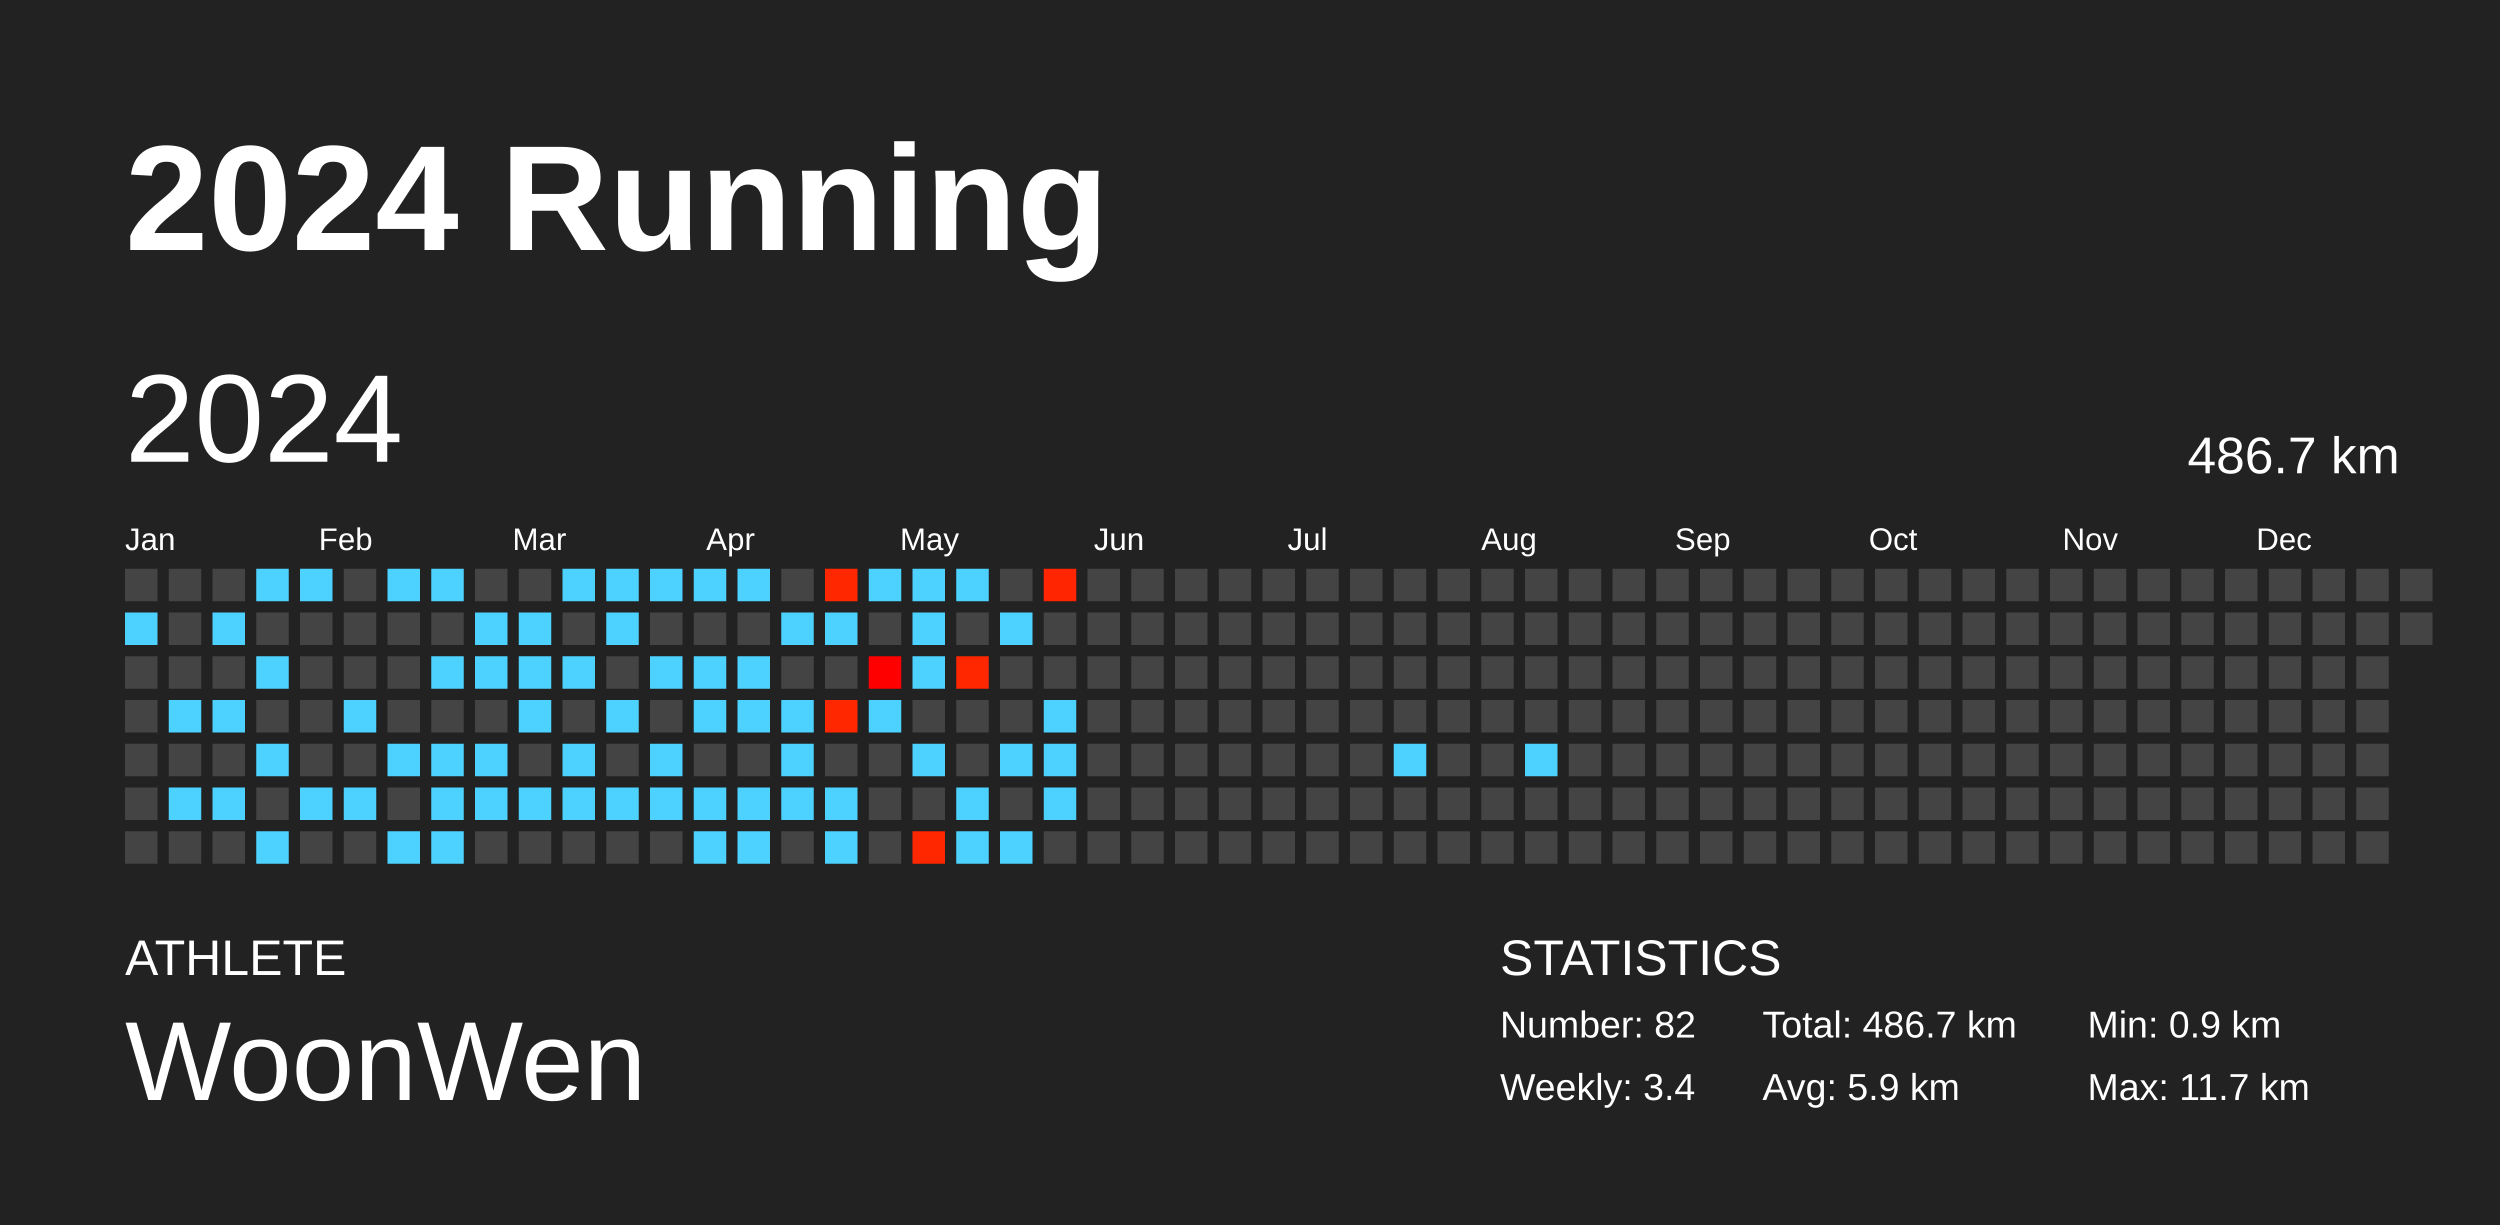
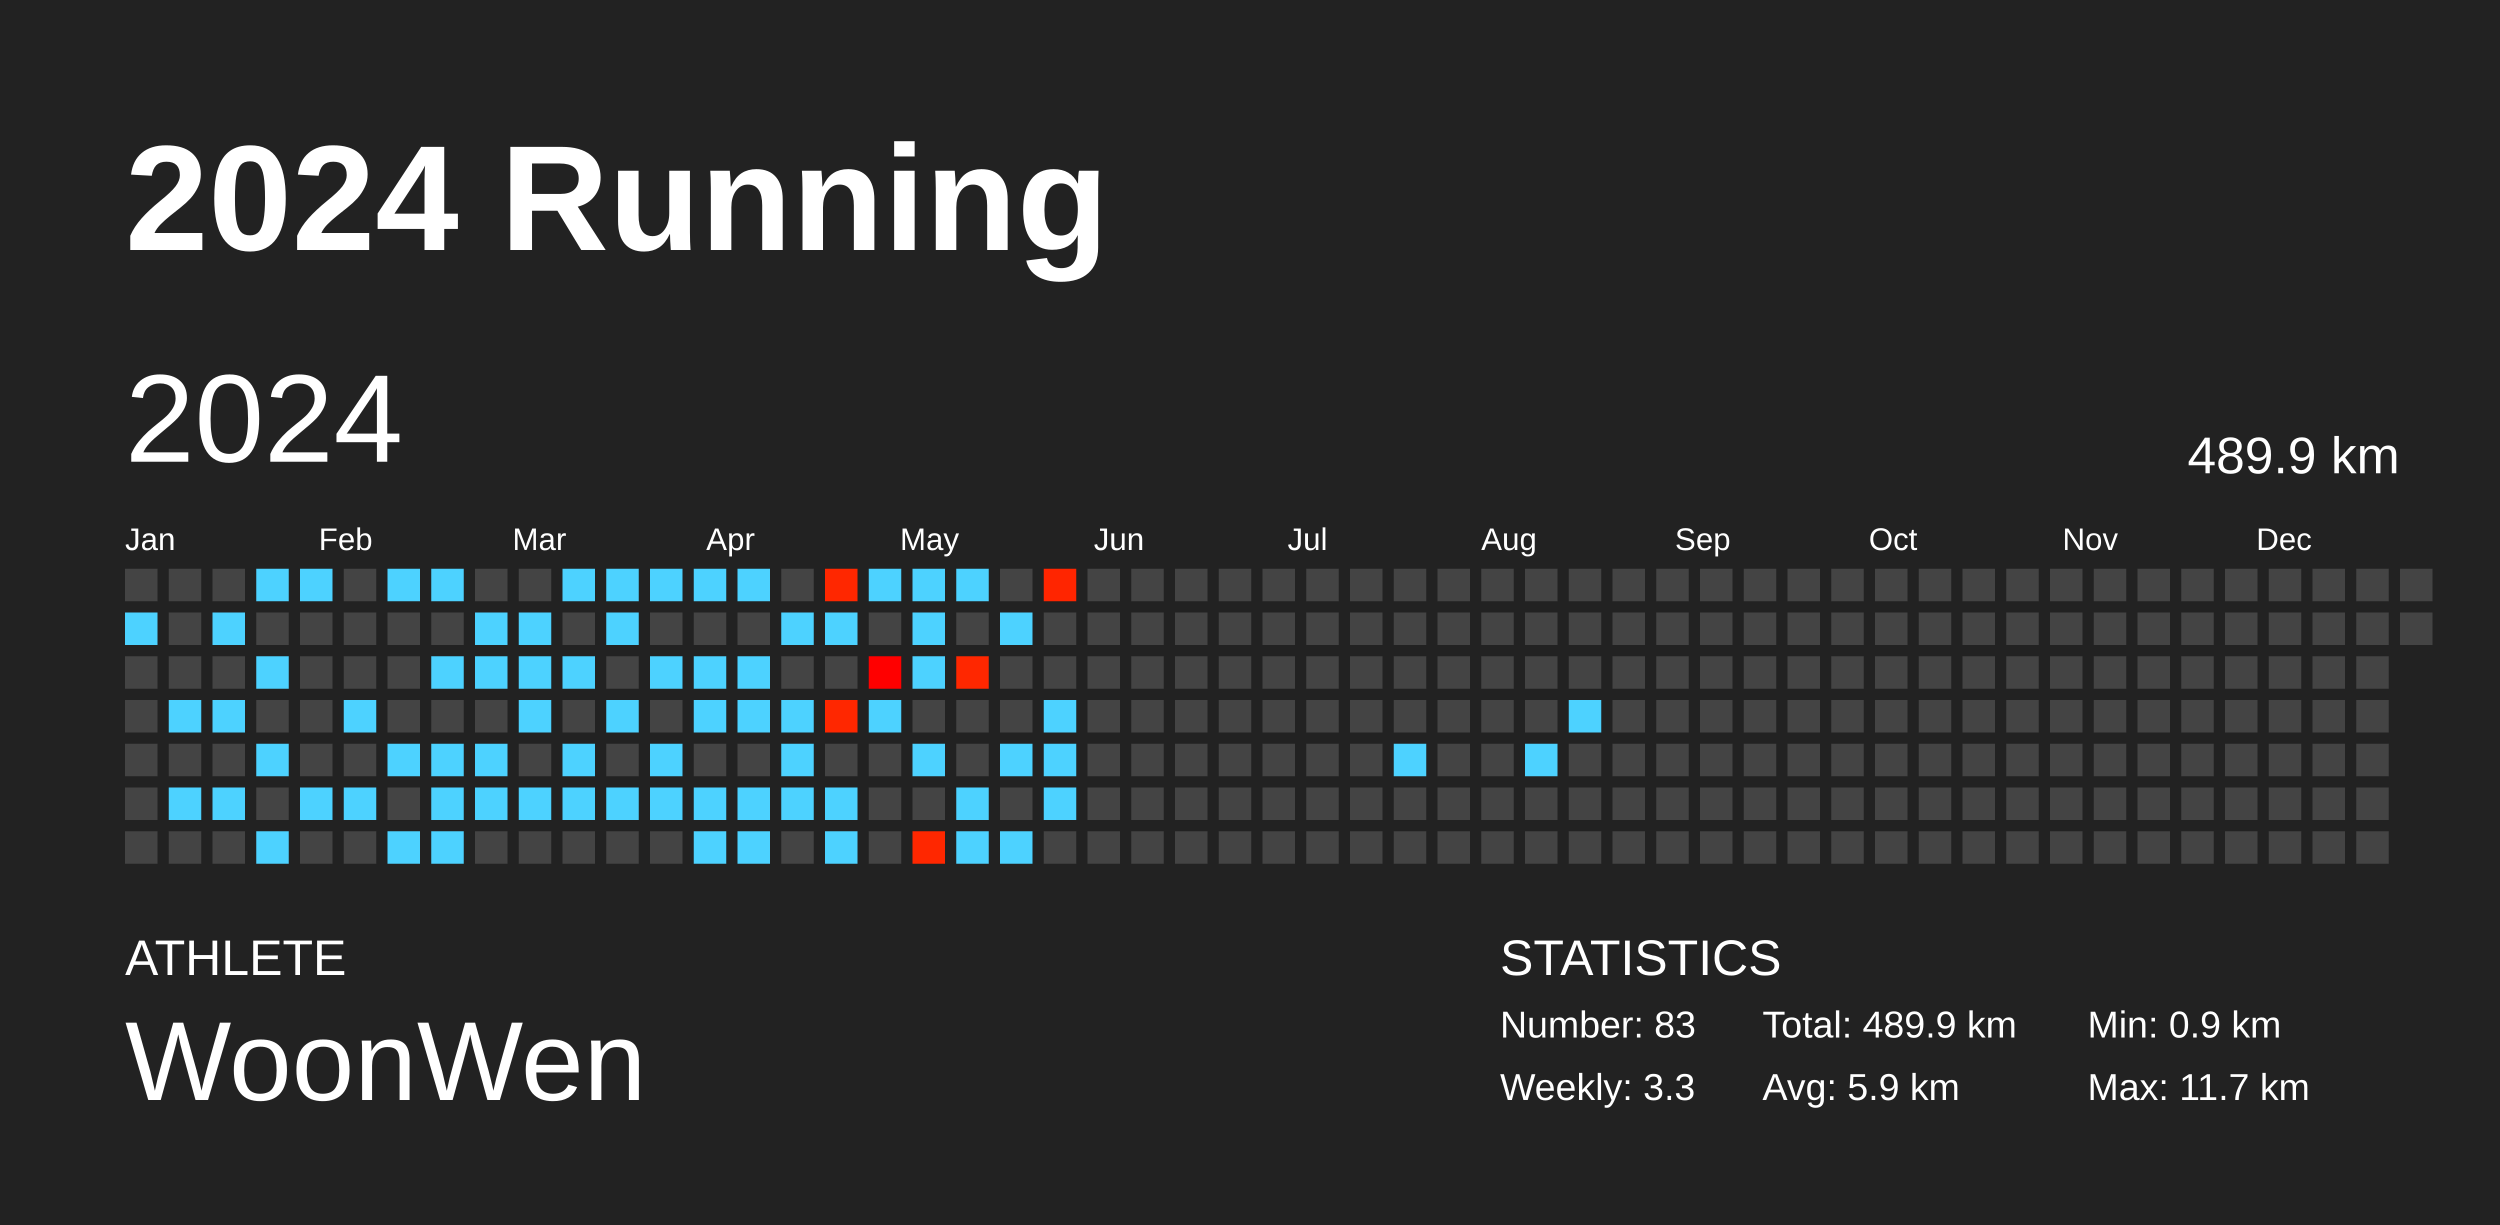
<svg xmlns="http://www.w3.org/2000/svg" baseProfile="full" height="98mm" version="1.1" viewBox="0,0,200,98" width="200mm">
  <defs />
  <rect fill="#222222" height="98" width="200" x="0" y="0" />
  <text fill="#FFFFFF" style="font-size:12px; font-family:Arial; font-weight:bold;" x="10" y="20">2024 Running</text>
  <text fill="#FFFFFF" style="font-size:4px; font-family:Arial" x="10" y="78">ATHLETE</text>
  <text fill="#FFFFFF" style="font-size:9px; font-family:Arial" x="10" y="88">WoonWen</text>
  <text fill="#FFFFFF" style="font-size:4px; font-family:Arial" x="120" y="78">STATISTICS</text>
-   <text fill="#FFFFFF" style="font-size:3px; font-family:Arial" x="120" y="83">Number: 82</text>
-   <text fill="#FFFFFF" style="font-size:3px; font-family:Arial" x="120" y="88">Weekly: 3.4</text>
-   <text fill="#FFFFFF" style="font-size:3px; font-family:Arial" x="141" y="83">Total: 486.7 km</text>
+   <text fill="#FFFFFF" style="font-size:3px; font-family:Arial" x="120" y="83">Number: 83</text>
+   <text fill="#FFFFFF" style="font-size:3px; font-family:Arial" x="120" y="88">Weekly: 3.3</text>
+   <text fill="#FFFFFF" style="font-size:3px; font-family:Arial" x="141" y="83">Total: 489.9 km</text>
  <text fill="#FFFFFF" style="font-size:3px; font-family:Arial" x="141" y="88">Avg: 5.9 km</text>
  <text fill="#FFFFFF" style="font-size:3px; font-family:Arial" x="167" y="83">Min: 0.9 km</text>
  <text fill="#FFFFFF" style="font-size:3px; font-family:Arial" x="167" y="88">Max: 11.7 km</text>
  <text dominant-baseline="hanging" fill="#FFFFFF" style="font-size:10.0px; font-family:Arial;" x="10" y="30">2024</text>
-   <text dominant-baseline="hanging" fill="#FFFFFF" style="font-size:4.125px; font-family:Arial;" x="175" y="35">486.7 km</text>
+   <text dominant-baseline="hanging" fill="#FFFFFF" style="font-size:4.125px; font-family:Arial;" x="175" y="35">489.9 km</text>
  <text fill="#FFFFFF" style="font-size:2.5px; font-family:Arial" x="10.0" y="44">Jan</text>
  <text fill="#FFFFFF" style="font-size:2.5px; font-family:Arial" x="25.5" y="44">Feb</text>
  <text fill="#FFFFFF" style="font-size:2.5px; font-family:Arial" x="41.0" y="44">Mar</text>
  <text fill="#FFFFFF" style="font-size:2.5px; font-family:Arial" x="56.5" y="44">Apr</text>
  <text fill="#FFFFFF" style="font-size:2.5px; font-family:Arial" x="72.0" y="44">May</text>
  <text fill="#FFFFFF" style="font-size:2.5px; font-family:Arial" x="87.5" y="44">Jun</text>
  <text fill="#FFFFFF" style="font-size:2.5px; font-family:Arial" x="103.0" y="44">Jul</text>
  <text fill="#FFFFFF" style="font-size:2.5px; font-family:Arial" x="118.5" y="44">Aug</text>
  <text fill="#FFFFFF" style="font-size:2.5px; font-family:Arial" x="134.0" y="44">Sep</text>
  <text fill="#FFFFFF" style="font-size:2.5px; font-family:Arial" x="149.5" y="44">Oct</text>
  <text fill="#FFFFFF" style="font-size:2.5px; font-family:Arial" x="165.0" y="44">Nov</text>
  <text fill="#FFFFFF" style="font-size:2.5px; font-family:Arial" x="180.5" y="44">Dec</text>
  <rect fill="#444444" height="2.6" width="2.6" x="10.0" y="45.5" />
  <rect fill="#4dd2ff" height="2.6" width="2.6" x="10.0" y="49.0" />
  <rect fill="#444444" height="2.6" width="2.6" x="10.0" y="52.5" />
  <rect fill="#444444" height="2.6" width="2.6" x="10.0" y="56.0" />
  <rect fill="#444444" height="2.6" width="2.6" x="10.0" y="59.5" />
  <rect fill="#444444" height="2.6" width="2.6" x="10.0" y="63.0" />
  <rect fill="#444444" height="2.6" width="2.6" x="10.0" y="66.5" />
  <rect fill="#444444" height="2.6" width="2.6" x="13.5" y="45.5" />
  <rect fill="#444444" height="2.6" width="2.6" x="13.5" y="49.0" />
  <rect fill="#444444" height="2.6" width="2.6" x="13.5" y="52.5" />
  <rect fill="#4dd2ff" height="2.6" width="2.6" x="13.5" y="56.0" />
  <rect fill="#444444" height="2.6" width="2.6" x="13.5" y="59.5" />
  <rect fill="#4dd2ff" height="2.6" width="2.6" x="13.5" y="63.0" />
  <rect fill="#444444" height="2.6" width="2.6" x="13.5" y="66.5" />
  <rect fill="#444444" height="2.6" width="2.6" x="17.0" y="45.5" />
  <rect fill="#4dd2ff" height="2.6" width="2.6" x="17.0" y="49.0" />
  <rect fill="#444444" height="2.6" width="2.6" x="17.0" y="52.5" />
  <rect fill="#4dd2ff" height="2.6" width="2.6" x="17.0" y="56.0" />
  <rect fill="#444444" height="2.6" width="2.6" x="17.0" y="59.5" />
  <rect fill="#4dd2ff" height="2.6" width="2.6" x="17.0" y="63.0" />
  <rect fill="#444444" height="2.6" width="2.6" x="17.0" y="66.5" />
  <rect fill="#4dd2ff" height="2.6" width="2.6" x="20.5" y="45.5" />
  <rect fill="#444444" height="2.6" width="2.6" x="20.5" y="49.0" />
  <rect fill="#4dd2ff" height="2.6" width="2.6" x="20.5" y="52.5" />
  <rect fill="#444444" height="2.6" width="2.6" x="20.5" y="56.0" />
  <rect fill="#4dd2ff" height="2.6" width="2.6" x="20.5" y="59.5" />
  <rect fill="#444444" height="2.6" width="2.6" x="20.5" y="63.0" />
  <rect fill="#4dd2ff" height="2.6" width="2.6" x="20.5" y="66.5" />
  <rect fill="#4dd2ff" height="2.6" width="2.6" x="24.0" y="45.5" />
  <rect fill="#444444" height="2.6" width="2.6" x="24.0" y="49.0" />
  <rect fill="#444444" height="2.6" width="2.6" x="24.0" y="52.5" />
  <rect fill="#444444" height="2.6" width="2.6" x="24.0" y="56.0" />
  <rect fill="#444444" height="2.6" width="2.6" x="24.0" y="59.5" />
  <rect fill="#4dd2ff" height="2.6" width="2.6" x="24.0" y="63.0" />
  <rect fill="#444444" height="2.6" width="2.6" x="24.0" y="66.5" />
  <rect fill="#444444" height="2.6" width="2.6" x="27.5" y="45.5" />
  <rect fill="#444444" height="2.6" width="2.6" x="27.5" y="49.0" />
  <rect fill="#444444" height="2.6" width="2.6" x="27.5" y="52.5" />
  <rect fill="#4dd2ff" height="2.6" width="2.6" x="27.5" y="56.0" />
  <rect fill="#444444" height="2.6" width="2.6" x="27.5" y="59.5" />
  <rect fill="#4dd2ff" height="2.6" width="2.6" x="27.5" y="63.0" />
  <rect fill="#444444" height="2.6" width="2.6" x="27.5" y="66.5" />
  <rect fill="#4dd2ff" height="2.6" width="2.6" x="31.0" y="45.5" />
  <rect fill="#444444" height="2.6" width="2.6" x="31.0" y="49.0" />
  <rect fill="#444444" height="2.6" width="2.6" x="31.0" y="52.5" />
  <rect fill="#444444" height="2.6" width="2.6" x="31.0" y="56.0" />
  <rect fill="#4dd2ff" height="2.6" width="2.6" x="31.0" y="59.5" />
  <rect fill="#444444" height="2.6" width="2.6" x="31.0" y="63.0" />
  <rect fill="#4dd2ff" height="2.6" width="2.6" x="31.0" y="66.5" />
  <rect fill="#4dd2ff" height="2.6" width="2.6" x="34.5" y="45.5" />
  <rect fill="#444444" height="2.6" width="2.6" x="34.5" y="49.0" />
  <rect fill="#4dd2ff" height="2.6" width="2.6" x="34.5" y="52.5" />
  <rect fill="#444444" height="2.6" width="2.6" x="34.5" y="56.0" />
  <rect fill="#4dd2ff" height="2.6" width="2.6" x="34.5" y="59.5" />
  <rect fill="#4dd2ff" height="2.6" width="2.6" x="34.5" y="63.0" />
  <rect fill="#4dd2ff" height="2.6" width="2.6" x="34.5" y="66.5" />
  <rect fill="#444444" height="2.6" width="2.6" x="38.0" y="45.5" />
  <rect fill="#4dd2ff" height="2.6" width="2.6" x="38.0" y="49.0" />
  <rect fill="#4dd2ff" height="2.6" width="2.6" x="38.0" y="52.5" />
  <rect fill="#444444" height="2.6" width="2.6" x="38.0" y="56.0" />
  <rect fill="#4dd2ff" height="2.6" width="2.6" x="38.0" y="59.5" />
  <rect fill="#4dd2ff" height="2.6" width="2.6" x="38.0" y="63.0" />
  <rect fill="#444444" height="2.6" width="2.6" x="38.0" y="66.5" />
  <rect fill="#444444" height="2.6" width="2.6" x="41.5" y="45.5" />
  <rect fill="#4dd2ff" height="2.6" width="2.6" x="41.5" y="49.0" />
  <rect fill="#4dd2ff" height="2.6" width="2.6" x="41.5" y="52.5" />
  <rect fill="#4dd2ff" height="2.6" width="2.6" x="41.5" y="56.0" />
  <rect fill="#444444" height="2.6" width="2.6" x="41.5" y="59.5" />
  <rect fill="#4dd2ff" height="2.6" width="2.6" x="41.5" y="63.0" />
  <rect fill="#444444" height="2.6" width="2.6" x="41.5" y="66.5" />
  <rect fill="#4dd2ff" height="2.6" width="2.6" x="45.0" y="45.5" />
  <rect fill="#444444" height="2.6" width="2.6" x="45.0" y="49.0" />
  <rect fill="#4dd2ff" height="2.6" width="2.6" x="45.0" y="52.5" />
  <rect fill="#444444" height="2.6" width="2.6" x="45.0" y="56.0" />
  <rect fill="#4dd2ff" height="2.6" width="2.6" x="45.0" y="59.5" />
  <rect fill="#4dd2ff" height="2.6" width="2.6" x="45.0" y="63.0" />
  <rect fill="#444444" height="2.6" width="2.6" x="45.0" y="66.5" />
  <rect fill="#4dd2ff" height="2.6" width="2.6" x="48.5" y="45.5" />
  <rect fill="#4dd2ff" height="2.6" width="2.6" x="48.5" y="49.0" />
  <rect fill="#444444" height="2.6" width="2.6" x="48.5" y="52.5" />
  <rect fill="#4dd2ff" height="2.6" width="2.6" x="48.5" y="56.0" />
  <rect fill="#444444" height="2.6" width="2.6" x="48.5" y="59.5" />
  <rect fill="#4dd2ff" height="2.6" width="2.6" x="48.5" y="63.0" />
  <rect fill="#444444" height="2.6" width="2.6" x="48.5" y="66.5" />
  <rect fill="#4dd2ff" height="2.6" width="2.6" x="52.0" y="45.5" />
  <rect fill="#444444" height="2.6" width="2.6" x="52.0" y="49.0" />
  <rect fill="#4dd2ff" height="2.6" width="2.6" x="52.0" y="52.5" />
  <rect fill="#444444" height="2.6" width="2.6" x="52.0" y="56.0" />
  <rect fill="#4dd2ff" height="2.6" width="2.6" x="52.0" y="59.5" />
  <rect fill="#4dd2ff" height="2.6" width="2.6" x="52.0" y="63.0" />
  <rect fill="#444444" height="2.6" width="2.6" x="52.0" y="66.5" />
  <rect fill="#4dd2ff" height="2.6" width="2.6" x="55.5" y="45.5" />
  <rect fill="#444444" height="2.6" width="2.6" x="55.5" y="49.0" />
  <rect fill="#4dd2ff" height="2.6" width="2.6" x="55.5" y="52.5" />
  <rect fill="#4dd2ff" height="2.6" width="2.6" x="55.5" y="56.0" />
  <rect fill="#444444" height="2.6" width="2.6" x="55.5" y="59.5" />
  <rect fill="#4dd2ff" height="2.6" width="2.6" x="55.5" y="63.0" />
  <rect fill="#4dd2ff" height="2.6" width="2.6" x="55.5" y="66.5" />
  <rect fill="#4dd2ff" height="2.6" width="2.6" x="59.0" y="45.5" />
  <rect fill="#444444" height="2.6" width="2.6" x="59.0" y="49.0" />
  <rect fill="#4dd2ff" height="2.6" width="2.6" x="59.0" y="52.5" />
  <rect fill="#4dd2ff" height="2.6" width="2.6" x="59.0" y="56.0" />
  <rect fill="#444444" height="2.6" width="2.6" x="59.0" y="59.5" />
  <rect fill="#4dd2ff" height="2.6" width="2.6" x="59.0" y="63.0" />
  <rect fill="#4dd2ff" height="2.6" width="2.6" x="59.0" y="66.5" />
  <rect fill="#444444" height="2.6" width="2.6" x="62.5" y="45.5" />
  <rect fill="#4dd2ff" height="2.6" width="2.6" x="62.5" y="49.0" />
  <rect fill="#444444" height="2.6" width="2.6" x="62.5" y="52.5" />
  <rect fill="#4dd2ff" height="2.6" width="2.6" x="62.5" y="56.0" />
  <rect fill="#4dd2ff" height="2.6" width="2.6" x="62.5" y="59.5" />
  <rect fill="#4dd2ff" height="2.6" width="2.6" x="62.5" y="63.0" />
  <rect fill="#444444" height="2.6" width="2.6" x="62.5" y="66.5" />
  <rect fill="#ff2700" height="2.6" width="2.6" x="66.0" y="45.5" />
  <rect fill="#4dd2ff" height="2.6" width="2.6" x="66.0" y="49.0" />
  <rect fill="#444444" height="2.6" width="2.6" x="66.0" y="52.5" />
  <rect fill="#ff2700" height="2.6" width="2.6" x="66.0" y="56.0" />
  <rect fill="#444444" height="2.6" width="2.6" x="66.0" y="59.5" />
  <rect fill="#4dd2ff" height="2.6" width="2.6" x="66.0" y="63.0" />
  <rect fill="#4dd2ff" height="2.6" width="2.6" x="66.0" y="66.5" />
  <rect fill="#4dd2ff" height="2.6" width="2.6" x="69.5" y="45.5" />
  <rect fill="#444444" height="2.6" width="2.6" x="69.5" y="49.0" />
  <rect fill="#ff0000" height="2.6" width="2.6" x="69.5" y="52.5" />
  <rect fill="#4dd2ff" height="2.6" width="2.6" x="69.5" y="56.0" />
  <rect fill="#444444" height="2.6" width="2.6" x="69.5" y="59.5" />
  <rect fill="#444444" height="2.6" width="2.6" x="69.5" y="63.0" />
  <rect fill="#444444" height="2.6" width="2.6" x="69.5" y="66.5" />
  <rect fill="#4dd2ff" height="2.6" width="2.6" x="73.0" y="45.5" />
  <rect fill="#4dd2ff" height="2.6" width="2.6" x="73.0" y="49.0" />
  <rect fill="#4dd2ff" height="2.6" width="2.6" x="73.0" y="52.5" />
  <rect fill="#444444" height="2.6" width="2.6" x="73.0" y="56.0" />
  <rect fill="#4dd2ff" height="2.6" width="2.6" x="73.0" y="59.5" />
  <rect fill="#444444" height="2.6" width="2.6" x="73.0" y="63.0" />
  <rect fill="#ff2700" height="2.6" width="2.6" x="73.0" y="66.5" />
  <rect fill="#4dd2ff" height="2.6" width="2.6" x="76.5" y="45.5" />
  <rect fill="#444444" height="2.6" width="2.6" x="76.5" y="49.0" />
  <rect fill="#ff2700" height="2.6" width="2.6" x="76.5" y="52.5" />
  <rect fill="#444444" height="2.6" width="2.6" x="76.5" y="56.0" />
  <rect fill="#444444" height="2.6" width="2.6" x="76.5" y="59.5" />
  <rect fill="#4dd2ff" height="2.6" width="2.6" x="76.5" y="63.0" />
  <rect fill="#4dd2ff" height="2.6" width="2.6" x="76.5" y="66.5" />
  <rect fill="#444444" height="2.6" width="2.6" x="80.0" y="45.5" />
  <rect fill="#4dd2ff" height="2.6" width="2.6" x="80.0" y="49.0" />
  <rect fill="#444444" height="2.6" width="2.6" x="80.0" y="52.5" />
  <rect fill="#444444" height="2.6" width="2.6" x="80.0" y="56.0" />
  <rect fill="#4dd2ff" height="2.6" width="2.6" x="80.0" y="59.5" />
  <rect fill="#444444" height="2.6" width="2.6" x="80.0" y="63.0" />
  <rect fill="#4dd2ff" height="2.6" width="2.6" x="80.0" y="66.5" />
  <rect fill="#ff2500" height="2.6" width="2.6" x="83.5" y="45.5" />
  <rect fill="#444444" height="2.6" width="2.6" x="83.5" y="49.0" />
  <rect fill="#444444" height="2.6" width="2.6" x="83.5" y="52.5" />
  <rect fill="#4dd2ff" height="2.6" width="2.6" x="83.5" y="56.0" />
  <rect fill="#4dd2ff" height="2.6" width="2.6" x="83.5" y="59.5" />
  <rect fill="#4dd2ff" height="2.6" width="2.6" x="83.5" y="63.0" />
  <rect fill="#444444" height="2.6" width="2.6" x="83.5" y="66.5" />
  <rect fill="#444444" height="2.6" width="2.6" x="87.0" y="45.5" />
  <rect fill="#444444" height="2.6" width="2.6" x="87.0" y="49.0" />
  <rect fill="#444444" height="2.6" width="2.6" x="87.0" y="52.5" />
  <rect fill="#444444" height="2.6" width="2.6" x="87.0" y="56.0" />
  <rect fill="#444444" height="2.6" width="2.6" x="87.0" y="59.5" />
  <rect fill="#444444" height="2.6" width="2.6" x="87.0" y="63.0" />
  <rect fill="#444444" height="2.6" width="2.6" x="87.0" y="66.5" />
  <rect fill="#444444" height="2.6" width="2.6" x="90.5" y="45.5" />
  <rect fill="#444444" height="2.6" width="2.6" x="90.5" y="49.0" />
  <rect fill="#444444" height="2.6" width="2.6" x="90.5" y="52.5" />
  <rect fill="#444444" height="2.6" width="2.6" x="90.5" y="56.0" />
  <rect fill="#444444" height="2.6" width="2.6" x="90.5" y="59.5" />
  <rect fill="#444444" height="2.6" width="2.6" x="90.5" y="63.0" />
  <rect fill="#444444" height="2.6" width="2.6" x="90.5" y="66.5" />
  <rect fill="#444444" height="2.6" width="2.6" x="94.0" y="45.5" />
  <rect fill="#444444" height="2.6" width="2.6" x="94.0" y="49.0" />
  <rect fill="#444444" height="2.6" width="2.6" x="94.0" y="52.5" />
  <rect fill="#444444" height="2.6" width="2.6" x="94.0" y="56.0" />
  <rect fill="#444444" height="2.6" width="2.6" x="94.0" y="59.5" />
  <rect fill="#444444" height="2.6" width="2.6" x="94.0" y="63.0" />
  <rect fill="#444444" height="2.6" width="2.6" x="94.0" y="66.5" />
  <rect fill="#444444" height="2.6" width="2.6" x="97.5" y="45.5" />
  <rect fill="#444444" height="2.6" width="2.6" x="97.5" y="49.0" />
  <rect fill="#444444" height="2.6" width="2.6" x="97.5" y="52.5" />
  <rect fill="#444444" height="2.6" width="2.6" x="97.5" y="56.0" />
  <rect fill="#444444" height="2.6" width="2.6" x="97.5" y="59.5" />
  <rect fill="#444444" height="2.6" width="2.6" x="97.5" y="63.0" />
  <rect fill="#444444" height="2.6" width="2.6" x="97.5" y="66.5" />
  <rect fill="#444444" height="2.6" width="2.6" x="101.0" y="45.5" />
  <rect fill="#444444" height="2.6" width="2.6" x="101.0" y="49.0" />
  <rect fill="#444444" height="2.6" width="2.6" x="101.0" y="52.5" />
  <rect fill="#444444" height="2.6" width="2.6" x="101.0" y="56.0" />
  <rect fill="#444444" height="2.6" width="2.6" x="101.0" y="59.5" />
  <rect fill="#444444" height="2.6" width="2.6" x="101.0" y="63.0" />
  <rect fill="#444444" height="2.6" width="2.6" x="101.0" y="66.5" />
  <rect fill="#444444" height="2.6" width="2.6" x="104.5" y="45.5" />
  <rect fill="#444444" height="2.6" width="2.6" x="104.5" y="49.0" />
  <rect fill="#444444" height="2.6" width="2.6" x="104.5" y="52.5" />
  <rect fill="#444444" height="2.6" width="2.6" x="104.5" y="56.0" />
  <rect fill="#444444" height="2.6" width="2.6" x="104.5" y="59.5" />
  <rect fill="#444444" height="2.6" width="2.6" x="104.5" y="63.0" />
  <rect fill="#444444" height="2.6" width="2.6" x="104.5" y="66.5" />
  <rect fill="#444444" height="2.6" width="2.6" x="108.0" y="45.5" />
  <rect fill="#444444" height="2.6" width="2.6" x="108.0" y="49.0" />
  <rect fill="#444444" height="2.6" width="2.6" x="108.0" y="52.5" />
  <rect fill="#444444" height="2.6" width="2.6" x="108.0" y="56.0" />
  <rect fill="#444444" height="2.6" width="2.6" x="108.0" y="59.5" />
  <rect fill="#444444" height="2.6" width="2.6" x="108.0" y="63.0" />
  <rect fill="#444444" height="2.6" width="2.6" x="108.0" y="66.5" />
  <rect fill="#444444" height="2.6" width="2.6" x="111.5" y="45.5" />
  <rect fill="#444444" height="2.6" width="2.6" x="111.5" y="49.0" />
  <rect fill="#444444" height="2.6" width="2.6" x="111.5" y="52.5" />
  <rect fill="#444444" height="2.6" width="2.6" x="111.5" y="56.0" />
  <rect fill="#4dd2ff" height="2.6" width="2.6" x="111.5" y="59.5" />
  <rect fill="#444444" height="2.6" width="2.6" x="111.5" y="63.0" />
  <rect fill="#444444" height="2.6" width="2.6" x="111.5" y="66.5" />
  <rect fill="#444444" height="2.6" width="2.6" x="115.0" y="45.5" />
  <rect fill="#444444" height="2.6" width="2.6" x="115.0" y="49.0" />
  <rect fill="#444444" height="2.6" width="2.6" x="115.0" y="52.5" />
  <rect fill="#444444" height="2.6" width="2.6" x="115.0" y="56.0" />
  <rect fill="#444444" height="2.6" width="2.6" x="115.0" y="59.5" />
  <rect fill="#444444" height="2.6" width="2.6" x="115.0" y="63.0" />
  <rect fill="#444444" height="2.6" width="2.6" x="115.0" y="66.5" />
  <rect fill="#444444" height="2.6" width="2.6" x="118.5" y="45.5" />
  <rect fill="#444444" height="2.6" width="2.6" x="118.5" y="49.0" />
  <rect fill="#444444" height="2.6" width="2.6" x="118.5" y="52.5" />
  <rect fill="#444444" height="2.6" width="2.6" x="118.5" y="56.0" />
  <rect fill="#444444" height="2.6" width="2.6" x="118.5" y="59.5" />
  <rect fill="#444444" height="2.6" width="2.6" x="118.5" y="63.0" />
  <rect fill="#444444" height="2.6" width="2.6" x="118.5" y="66.5" />
  <rect fill="#444444" height="2.6" width="2.6" x="122.0" y="45.5" />
  <rect fill="#444444" height="2.6" width="2.6" x="122.0" y="49.0" />
  <rect fill="#444444" height="2.6" width="2.6" x="122.0" y="52.5" />
  <rect fill="#444444" height="2.6" width="2.6" x="122.0" y="56.0" />
  <rect fill="#4dd2ff" height="2.6" width="2.6" x="122.0" y="59.5" />
  <rect fill="#444444" height="2.6" width="2.6" x="122.0" y="63.0" />
  <rect fill="#444444" height="2.6" width="2.6" x="122.0" y="66.5" />
  <rect fill="#444444" height="2.6" width="2.6" x="125.5" y="45.5" />
  <rect fill="#444444" height="2.6" width="2.6" x="125.5" y="49.0" />
  <rect fill="#444444" height="2.6" width="2.6" x="125.5" y="52.5" />
-   <rect fill="#444444" height="2.6" width="2.6" x="125.5" y="56.0" />
+   <rect fill="#4dd2ff" height="2.6" width="2.6" x="125.5" y="56.0" />
  <rect fill="#444444" height="2.6" width="2.6" x="125.5" y="59.5" />
  <rect fill="#444444" height="2.6" width="2.6" x="125.5" y="63.0" />
  <rect fill="#444444" height="2.6" width="2.6" x="125.5" y="66.5" />
  <rect fill="#444444" height="2.6" width="2.6" x="129.0" y="45.5" />
  <rect fill="#444444" height="2.6" width="2.6" x="129.0" y="49.0" />
  <rect fill="#444444" height="2.6" width="2.6" x="129.0" y="52.5" />
  <rect fill="#444444" height="2.6" width="2.6" x="129.0" y="56.0" />
  <rect fill="#444444" height="2.6" width="2.6" x="129.0" y="59.5" />
  <rect fill="#444444" height="2.6" width="2.6" x="129.0" y="63.0" />
  <rect fill="#444444" height="2.6" width="2.6" x="129.0" y="66.5" />
  <rect fill="#444444" height="2.6" width="2.6" x="132.5" y="45.5" />
  <rect fill="#444444" height="2.6" width="2.6" x="132.5" y="49.0" />
  <rect fill="#444444" height="2.6" width="2.6" x="132.5" y="52.5" />
  <rect fill="#444444" height="2.6" width="2.6" x="132.5" y="56.0" />
  <rect fill="#444444" height="2.6" width="2.6" x="132.5" y="59.5" />
  <rect fill="#444444" height="2.6" width="2.6" x="132.5" y="63.0" />
  <rect fill="#444444" height="2.6" width="2.6" x="132.5" y="66.5" />
  <rect fill="#444444" height="2.6" width="2.6" x="136.0" y="45.5" />
  <rect fill="#444444" height="2.6" width="2.6" x="136.0" y="49.0" />
  <rect fill="#444444" height="2.6" width="2.6" x="136.0" y="52.5" />
  <rect fill="#444444" height="2.6" width="2.6" x="136.0" y="56.0" />
  <rect fill="#444444" height="2.6" width="2.6" x="136.0" y="59.5" />
  <rect fill="#444444" height="2.6" width="2.6" x="136.0" y="63.0" />
  <rect fill="#444444" height="2.6" width="2.6" x="136.0" y="66.5" />
  <rect fill="#444444" height="2.6" width="2.6" x="139.5" y="45.5" />
  <rect fill="#444444" height="2.6" width="2.6" x="139.5" y="49.0" />
  <rect fill="#444444" height="2.6" width="2.6" x="139.5" y="52.5" />
  <rect fill="#444444" height="2.6" width="2.6" x="139.5" y="56.0" />
  <rect fill="#444444" height="2.6" width="2.6" x="139.5" y="59.5" />
  <rect fill="#444444" height="2.6" width="2.6" x="139.5" y="63.0" />
  <rect fill="#444444" height="2.6" width="2.6" x="139.5" y="66.5" />
  <rect fill="#444444" height="2.6" width="2.6" x="143.0" y="45.5" />
  <rect fill="#444444" height="2.6" width="2.6" x="143.0" y="49.0" />
  <rect fill="#444444" height="2.6" width="2.6" x="143.0" y="52.5" />
  <rect fill="#444444" height="2.6" width="2.6" x="143.0" y="56.0" />
  <rect fill="#444444" height="2.6" width="2.6" x="143.0" y="59.5" />
  <rect fill="#444444" height="2.6" width="2.6" x="143.0" y="63.0" />
  <rect fill="#444444" height="2.6" width="2.6" x="143.0" y="66.5" />
  <rect fill="#444444" height="2.6" width="2.6" x="146.5" y="45.5" />
  <rect fill="#444444" height="2.6" width="2.6" x="146.5" y="49.0" />
  <rect fill="#444444" height="2.6" width="2.6" x="146.5" y="52.5" />
  <rect fill="#444444" height="2.6" width="2.6" x="146.5" y="56.0" />
  <rect fill="#444444" height="2.6" width="2.6" x="146.5" y="59.5" />
  <rect fill="#444444" height="2.6" width="2.6" x="146.5" y="63.0" />
  <rect fill="#444444" height="2.6" width="2.6" x="146.5" y="66.5" />
  <rect fill="#444444" height="2.6" width="2.6" x="150.0" y="45.5" />
  <rect fill="#444444" height="2.6" width="2.6" x="150.0" y="49.0" />
  <rect fill="#444444" height="2.6" width="2.6" x="150.0" y="52.5" />
  <rect fill="#444444" height="2.6" width="2.6" x="150.0" y="56.0" />
  <rect fill="#444444" height="2.6" width="2.6" x="150.0" y="59.5" />
  <rect fill="#444444" height="2.6" width="2.6" x="150.0" y="63.0" />
  <rect fill="#444444" height="2.6" width="2.6" x="150.0" y="66.5" />
  <rect fill="#444444" height="2.6" width="2.6" x="153.5" y="45.5" />
  <rect fill="#444444" height="2.6" width="2.6" x="153.5" y="49.0" />
  <rect fill="#444444" height="2.6" width="2.6" x="153.5" y="52.5" />
  <rect fill="#444444" height="2.6" width="2.6" x="153.5" y="56.0" />
  <rect fill="#444444" height="2.6" width="2.6" x="153.5" y="59.5" />
  <rect fill="#444444" height="2.6" width="2.6" x="153.5" y="63.0" />
  <rect fill="#444444" height="2.6" width="2.6" x="153.5" y="66.5" />
  <rect fill="#444444" height="2.6" width="2.6" x="157.0" y="45.5" />
  <rect fill="#444444" height="2.6" width="2.6" x="157.0" y="49.0" />
  <rect fill="#444444" height="2.6" width="2.6" x="157.0" y="52.5" />
  <rect fill="#444444" height="2.6" width="2.6" x="157.0" y="56.0" />
  <rect fill="#444444" height="2.6" width="2.6" x="157.0" y="59.5" />
  <rect fill="#444444" height="2.6" width="2.6" x="157.0" y="63.0" />
  <rect fill="#444444" height="2.6" width="2.6" x="157.0" y="66.5" />
  <rect fill="#444444" height="2.6" width="2.6" x="160.5" y="45.5" />
  <rect fill="#444444" height="2.6" width="2.6" x="160.5" y="49.0" />
  <rect fill="#444444" height="2.6" width="2.6" x="160.5" y="52.5" />
  <rect fill="#444444" height="2.6" width="2.6" x="160.5" y="56.0" />
  <rect fill="#444444" height="2.6" width="2.6" x="160.5" y="59.5" />
  <rect fill="#444444" height="2.6" width="2.6" x="160.5" y="63.0" />
  <rect fill="#444444" height="2.6" width="2.6" x="160.5" y="66.5" />
  <rect fill="#444444" height="2.6" width="2.6" x="164.0" y="45.5" />
  <rect fill="#444444" height="2.6" width="2.6" x="164.0" y="49.0" />
  <rect fill="#444444" height="2.6" width="2.6" x="164.0" y="52.5" />
  <rect fill="#444444" height="2.6" width="2.6" x="164.0" y="56.0" />
  <rect fill="#444444" height="2.6" width="2.6" x="164.0" y="59.5" />
  <rect fill="#444444" height="2.6" width="2.6" x="164.0" y="63.0" />
  <rect fill="#444444" height="2.6" width="2.6" x="164.0" y="66.5" />
  <rect fill="#444444" height="2.6" width="2.6" x="167.5" y="45.5" />
  <rect fill="#444444" height="2.6" width="2.6" x="167.5" y="49.0" />
  <rect fill="#444444" height="2.6" width="2.6" x="167.5" y="52.5" />
  <rect fill="#444444" height="2.6" width="2.6" x="167.5" y="56.0" />
  <rect fill="#444444" height="2.6" width="2.6" x="167.5" y="59.5" />
  <rect fill="#444444" height="2.6" width="2.6" x="167.5" y="63.0" />
  <rect fill="#444444" height="2.6" width="2.6" x="167.5" y="66.5" />
  <rect fill="#444444" height="2.6" width="2.6" x="171.0" y="45.5" />
  <rect fill="#444444" height="2.6" width="2.6" x="171.0" y="49.0" />
  <rect fill="#444444" height="2.6" width="2.6" x="171.0" y="52.5" />
  <rect fill="#444444" height="2.6" width="2.6" x="171.0" y="56.0" />
  <rect fill="#444444" height="2.6" width="2.6" x="171.0" y="59.5" />
  <rect fill="#444444" height="2.6" width="2.6" x="171.0" y="63.0" />
  <rect fill="#444444" height="2.6" width="2.6" x="171.0" y="66.5" />
  <rect fill="#444444" height="2.6" width="2.6" x="174.5" y="45.5" />
  <rect fill="#444444" height="2.6" width="2.6" x="174.5" y="49.0" />
  <rect fill="#444444" height="2.6" width="2.6" x="174.5" y="52.5" />
  <rect fill="#444444" height="2.6" width="2.6" x="174.5" y="56.0" />
  <rect fill="#444444" height="2.6" width="2.6" x="174.5" y="59.5" />
  <rect fill="#444444" height="2.6" width="2.6" x="174.5" y="63.0" />
  <rect fill="#444444" height="2.6" width="2.6" x="174.5" y="66.5" />
  <rect fill="#444444" height="2.6" width="2.6" x="178.0" y="45.5" />
  <rect fill="#444444" height="2.6" width="2.6" x="178.0" y="49.0" />
  <rect fill="#444444" height="2.6" width="2.6" x="178.0" y="52.5" />
  <rect fill="#444444" height="2.6" width="2.6" x="178.0" y="56.0" />
  <rect fill="#444444" height="2.6" width="2.6" x="178.0" y="59.5" />
  <rect fill="#444444" height="2.6" width="2.6" x="178.0" y="63.0" />
  <rect fill="#444444" height="2.6" width="2.6" x="178.0" y="66.5" />
  <rect fill="#444444" height="2.6" width="2.6" x="181.5" y="45.5" />
  <rect fill="#444444" height="2.6" width="2.6" x="181.5" y="49.0" />
  <rect fill="#444444" height="2.6" width="2.6" x="181.5" y="52.5" />
  <rect fill="#444444" height="2.6" width="2.6" x="181.5" y="56.0" />
  <rect fill="#444444" height="2.6" width="2.6" x="181.5" y="59.5" />
  <rect fill="#444444" height="2.6" width="2.6" x="181.5" y="63.0" />
  <rect fill="#444444" height="2.6" width="2.6" x="181.5" y="66.5" />
  <rect fill="#444444" height="2.6" width="2.6" x="185.0" y="45.5" />
  <rect fill="#444444" height="2.6" width="2.6" x="185.0" y="49.0" />
  <rect fill="#444444" height="2.6" width="2.6" x="185.0" y="52.5" />
  <rect fill="#444444" height="2.6" width="2.6" x="185.0" y="56.0" />
  <rect fill="#444444" height="2.6" width="2.6" x="185.0" y="59.5" />
  <rect fill="#444444" height="2.6" width="2.6" x="185.0" y="63.0" />
  <rect fill="#444444" height="2.6" width="2.6" x="185.0" y="66.5" />
  <rect fill="#444444" height="2.6" width="2.6" x="188.5" y="45.5" />
  <rect fill="#444444" height="2.6" width="2.6" x="188.5" y="49.0" />
  <rect fill="#444444" height="2.6" width="2.6" x="188.5" y="52.5" />
  <rect fill="#444444" height="2.6" width="2.6" x="188.5" y="56.0" />
  <rect fill="#444444" height="2.6" width="2.6" x="188.5" y="59.5" />
  <rect fill="#444444" height="2.6" width="2.6" x="188.5" y="63.0" />
  <rect fill="#444444" height="2.6" width="2.6" x="188.5" y="66.5" />
  <rect fill="#444444" height="2.6" width="2.6" x="192.0" y="45.5" />
  <rect fill="#444444" height="2.6" width="2.6" x="192.0" y="49.0" />
</svg>
